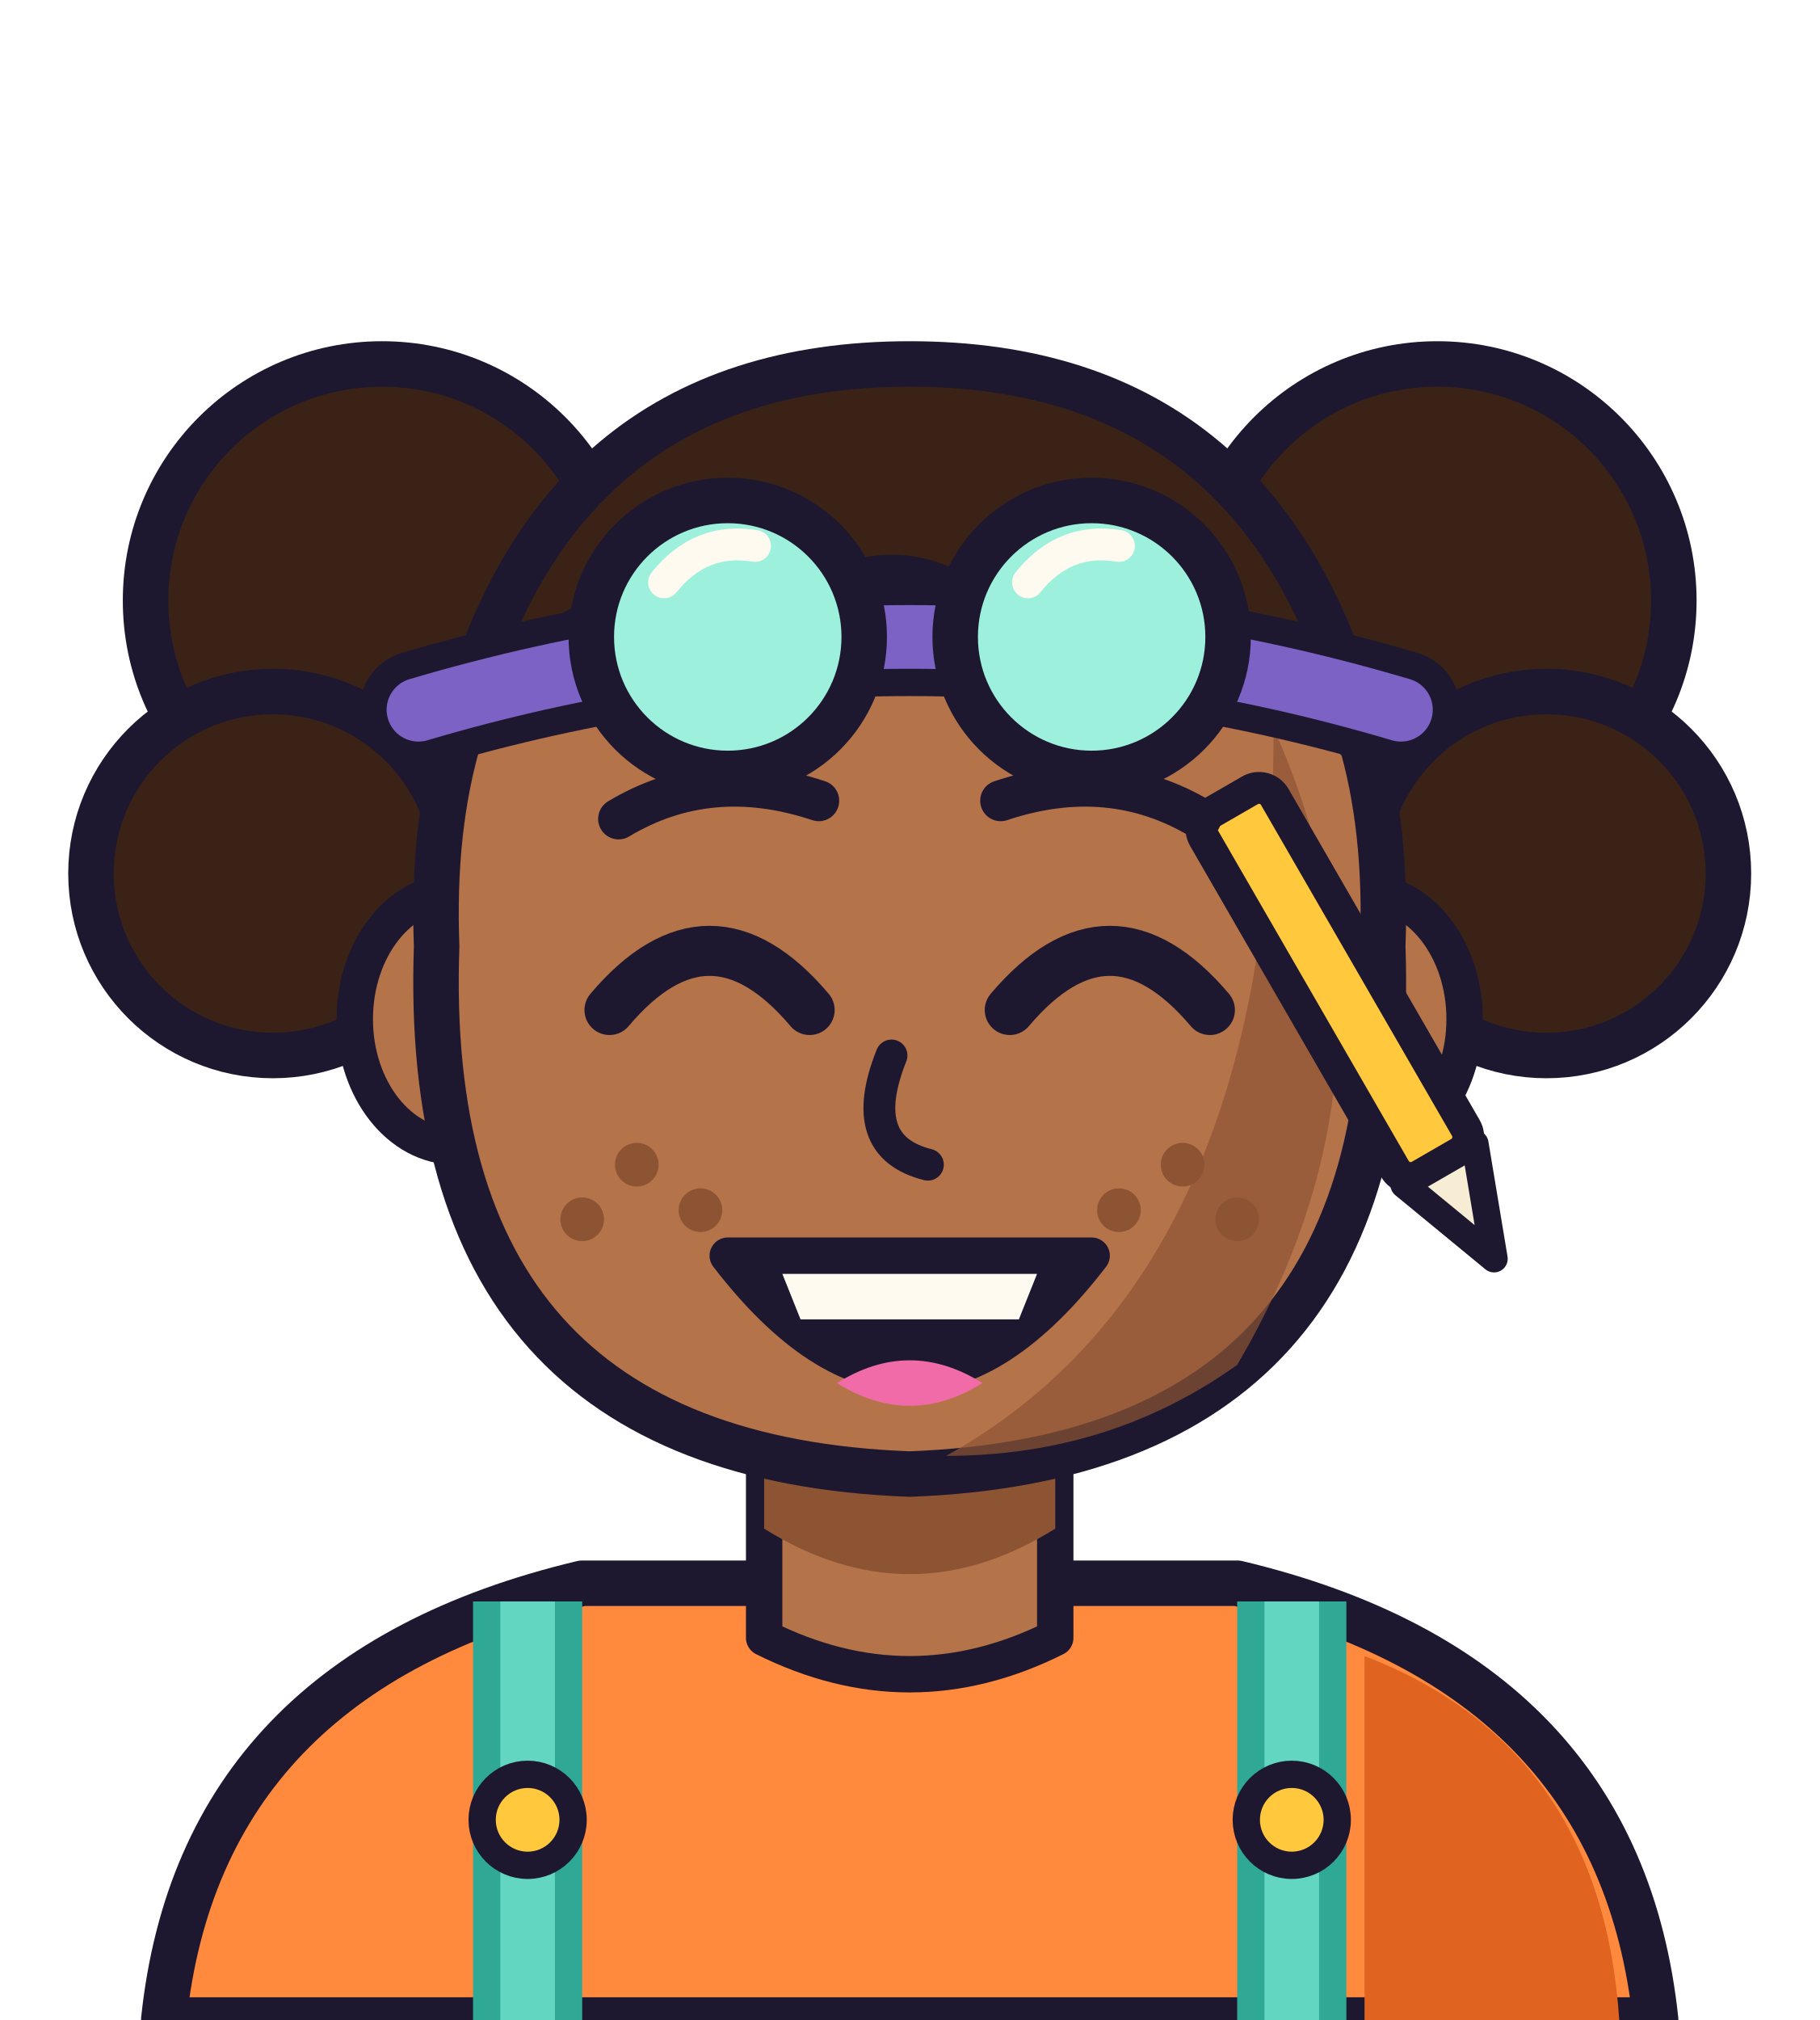
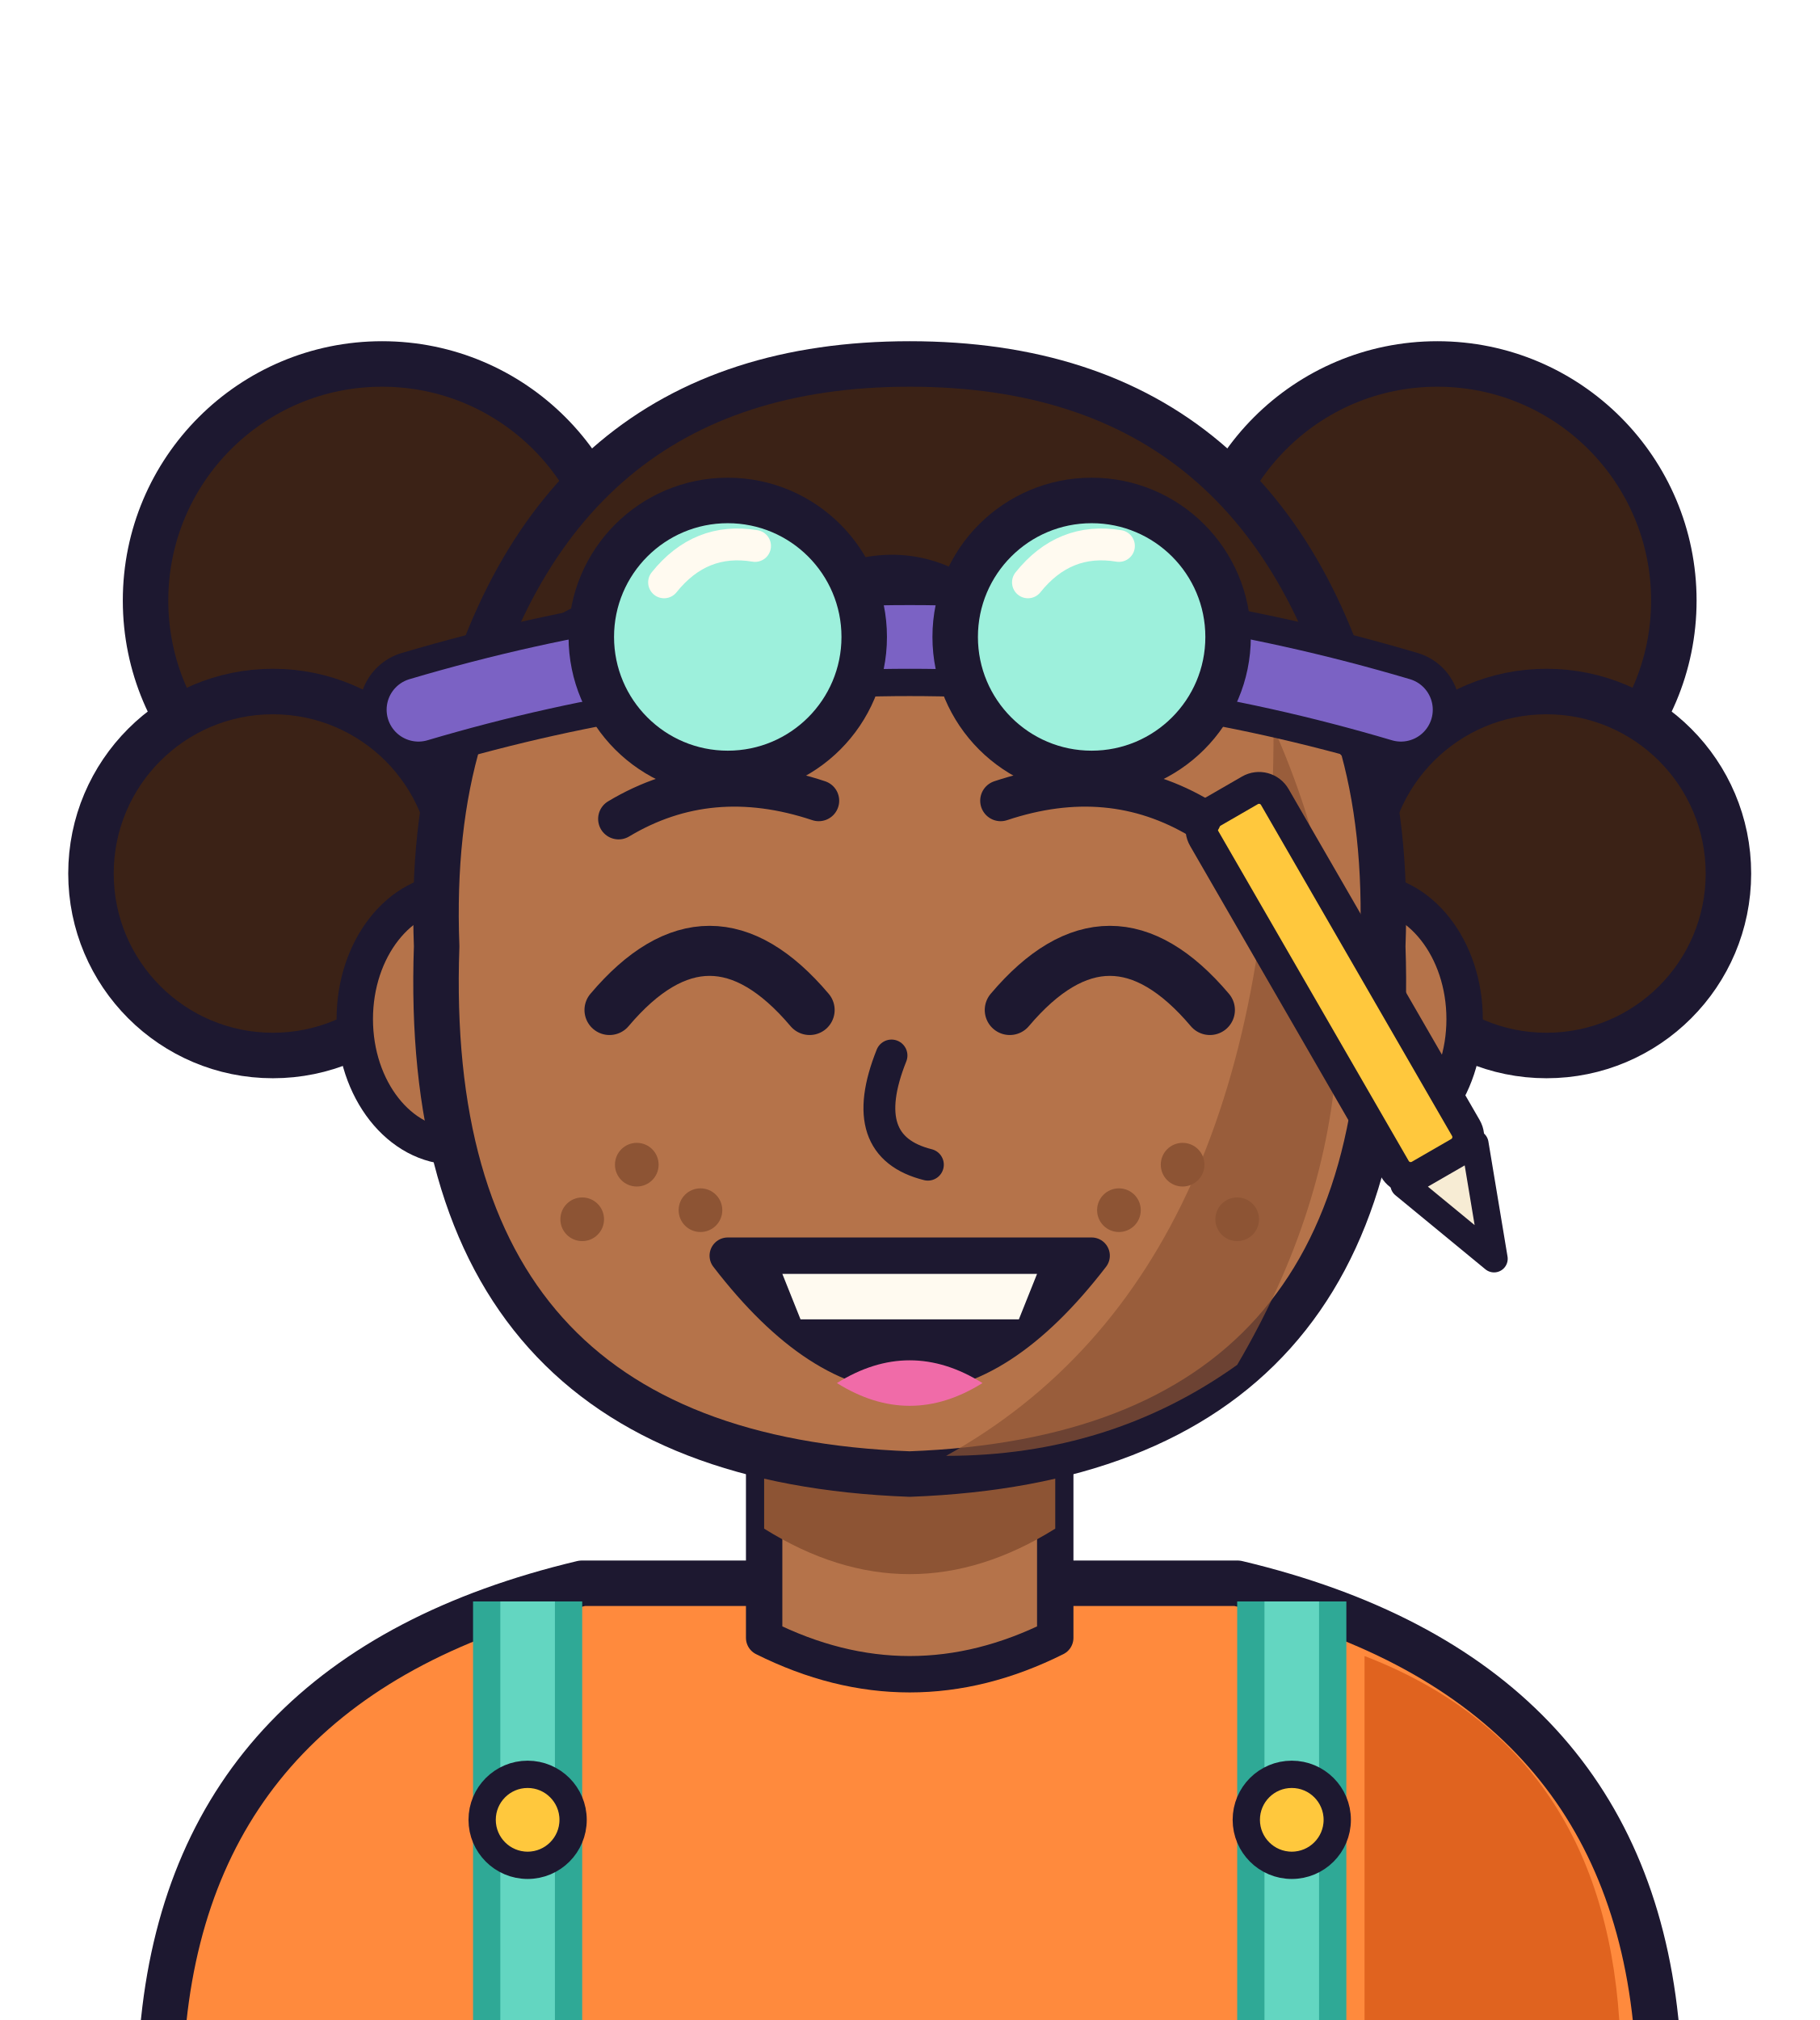
<svg xmlns="http://www.w3.org/2000/svg" width="200" height="222" viewBox="0 0 200 222">
  <g>
    <g>
-       <path d="M18 222 Q22 184 64 174 L136 174 Q178 184 182 222 Z" fill="#ff8a3d" stroke="#1d1830" stroke-width="5" stroke-linejoin="round" stroke-linecap="round" />
+       <path d="M16 240 L18 222 Q22 184 64 174 L136 174 Q178 184 182 222 L184 240 Z" fill="#ff8a3d" stroke="#1d1830" stroke-width="5" stroke-linejoin="round" stroke-linecap="round" />
      <path d="M150 182 Q176 192 178 222 L150 222 Z" fill="#e0631f" />
    </g>
    <path d="M58 176 L58 222 M142 176 L142 222" stroke="#2fa996" stroke-width="12" />
    <path d="M58 176 L58 222 M142 176 L142 222" stroke="#63d6c1" stroke-width="6" />
    <circle cx="58" cy="200" r="5" fill="#ffc83d" stroke="#1d1830" stroke-width="3" stroke-linejoin="round" stroke-linecap="round" />
    <circle cx="142" cy="200" r="5" fill="#ffc83d" stroke="#1d1830" stroke-width="3" stroke-linejoin="round" stroke-linecap="round" />
    <g>
      <path d="M84 150 L84 180 Q100 188 116 180 L116 150 Z" fill="#b5734a" stroke="#1d1830" stroke-width="4" stroke-linejoin="round" stroke-linecap="round" />
      <path d="M84 158 Q100 170 116 158 L116 168 Q100 178 84 168 Z" fill="#8d5434" />
    </g>
    <g fill="#3b2216" stroke="#1d1830" stroke-width="5" stroke-linejoin="round" stroke-linecap="round">
      <circle cx="42" cy="66" r="26" />
      <circle cx="158" cy="66" r="26" />
      <circle cx="30" cy="96" r="20" />
      <circle cx="170" cy="96" r="20" />
    </g>
    <ellipse cx="50" cy="112" rx="11" ry="14" fill="#b5734a" stroke="#1d1830" stroke-width="4" stroke-linejoin="round" stroke-linecap="round" />
    <ellipse cx="150" cy="112" rx="11" ry="14" fill="#b5734a" stroke="#1d1830" stroke-width="4" stroke-linejoin="round" stroke-linecap="round" />
    <path d="M48 104 Q46 52 100 48 Q154 52 152 104 Q154 160 100 162 Q46 160 48 104 Z" fill="#b5734a" stroke="#1d1830" stroke-width="5" stroke-linejoin="round" stroke-linecap="round" />
    <path d="M140 80 Q156 116 136 150 Q122 160 104 160 Q140 140 140 80 Z" fill="#8d5434" opacity="0.7" />
    <path d="M50 82 Q60 40 100 40 Q140 40 150 82 Q130 62 112 72 Q100 56 84 70 Q66 60 50 82 Z" fill="#3b2216" stroke="#1d1830" stroke-width="5" stroke-linejoin="round" stroke-linecap="round" />
    <g>
      <path d="M46 78 Q100 62 154 78" fill="none" stroke="#1d1830" stroke-width="13" stroke-linecap="round" />
      <path d="M46 78 Q100 62 154 78" fill="none" stroke="#7b62c4" stroke-width="7" stroke-linecap="round" />
      <circle cx="80" cy="70" r="15" fill="#9df0dc" stroke="#1d1830" stroke-width="5" stroke-linejoin="round" stroke-linecap="round" />
      <circle cx="120" cy="70" r="15" fill="#9df0dc" stroke="#1d1830" stroke-width="5" stroke-linejoin="round" stroke-linecap="round" />
      <path d="M73 64 Q77 59 83 60 M113 64 Q117 59 123 60" stroke="#fffaf0" stroke-width="3.5" fill="none" stroke-linecap="round" />
    </g>
    <g transform="rotate(-30 160 120)">
      <rect x="150" y="80" width="9" height="46" rx="2" fill="#ffc83d" stroke="#1d1830" stroke-width="3.5" stroke-linejoin="round" stroke-linecap="round" />
      <path d="M150 126 L154.5 138 L159 126 Z" fill="#f7ecd4" stroke="#1d1830" stroke-width="3" stroke-linejoin="round" stroke-linecap="round" />
    </g>
    <g fill="none" stroke="#1d1830" stroke-width="5.5" stroke-linejoin="round" stroke-linecap="round">
      <path d="M67 111 Q78 98 89 111" />
      <path d="M111 111 Q122 98 133 111" />
    </g>
    <path d="M68 90 Q78 84 90 88 M110 88 Q122 84 132 90" fill="none" stroke="#1d1830" stroke-width="4.5" stroke-linejoin="round" stroke-linecap="round" />
    <g fill="#8d5434">
      <circle cx="70" cy="128" r="2.4" />
      <circle cx="77" cy="133" r="2.4" />
      <circle cx="64" cy="134" r="2.4" />
      <circle cx="130" cy="128" r="2.4" />
      <circle cx="123" cy="133" r="2.4" />
      <circle cx="136" cy="134" r="2.4" />
    </g>
    <path d="M98 116 Q94 126 102 128" fill="none" stroke="#1d1830" stroke-width="3.5" stroke-linejoin="round" stroke-linecap="round" />
    <g>
      <path d="M80 138 Q100 164 120 138 Z" fill="#1d1830" stroke="#1d1830" stroke-width="4" stroke-linejoin="round" stroke-linecap="round" />
      <path d="M86 140 L114 140 L112 145 L88 145 Z" fill="#fffaf0" />
      <path d="M92 152 Q100 147 108 152 Q100 157 92 152 Z" fill="#f06ba8" />
    </g>
  </g>
</svg>
